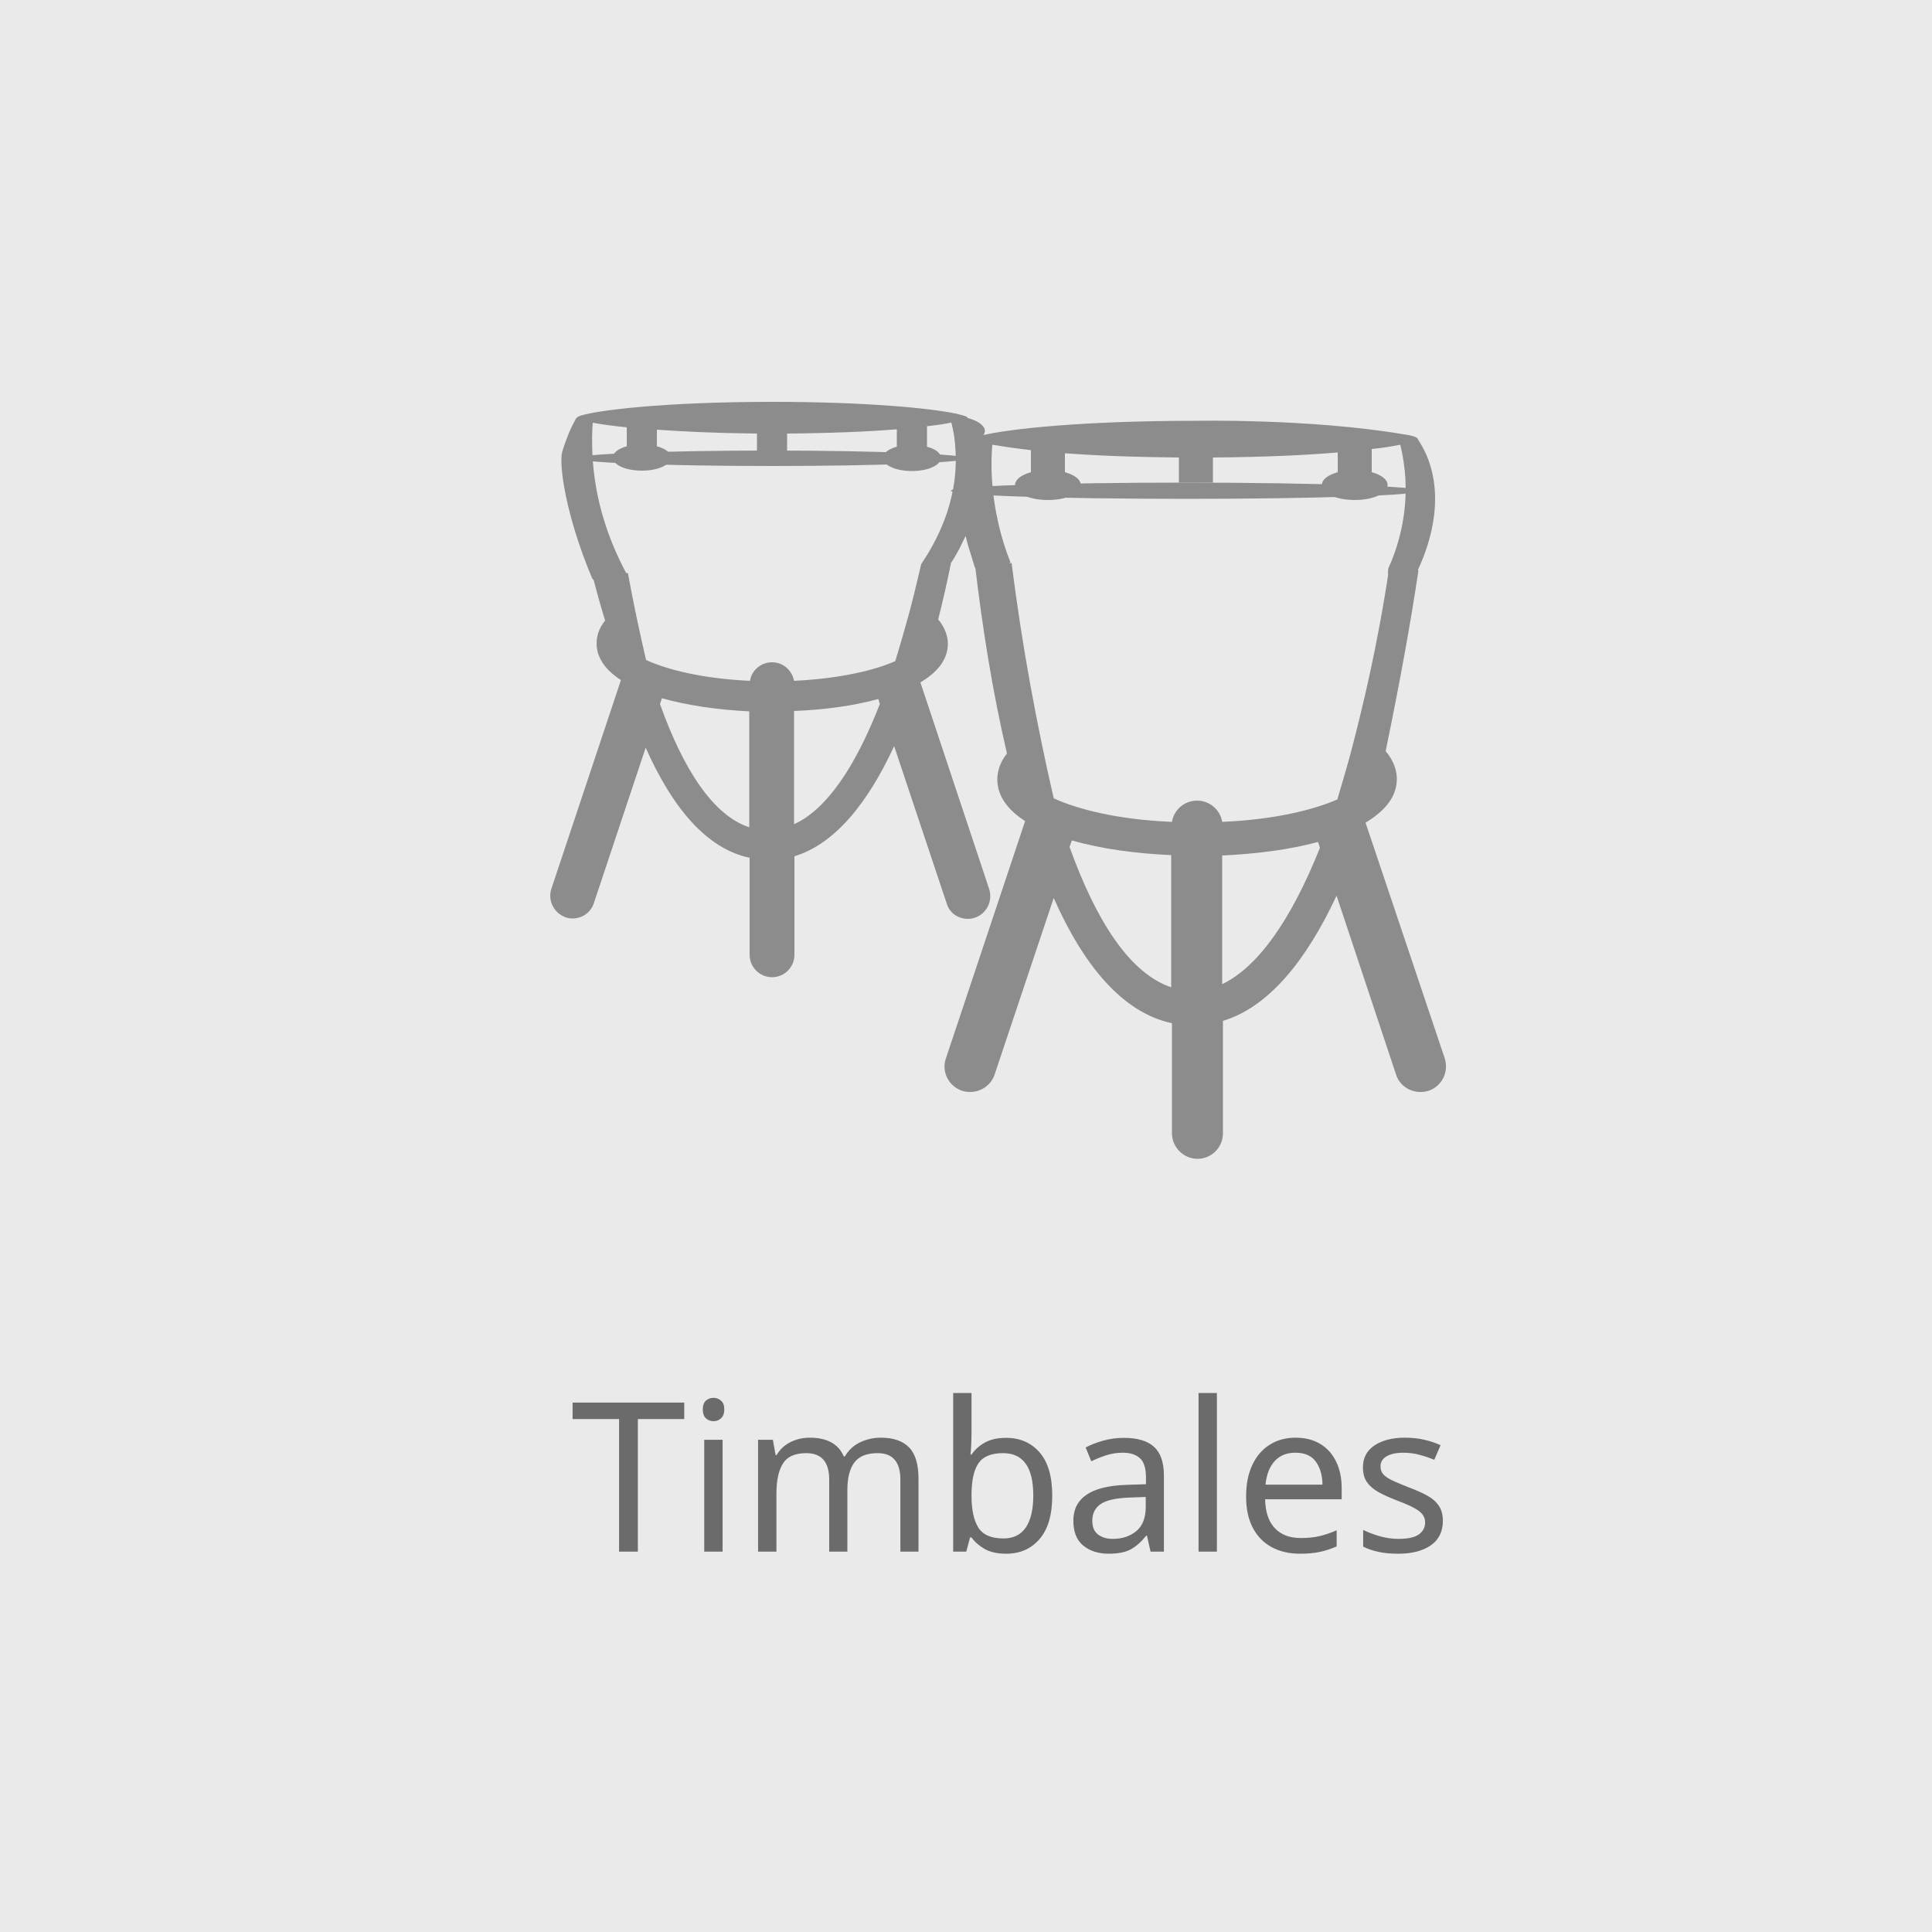
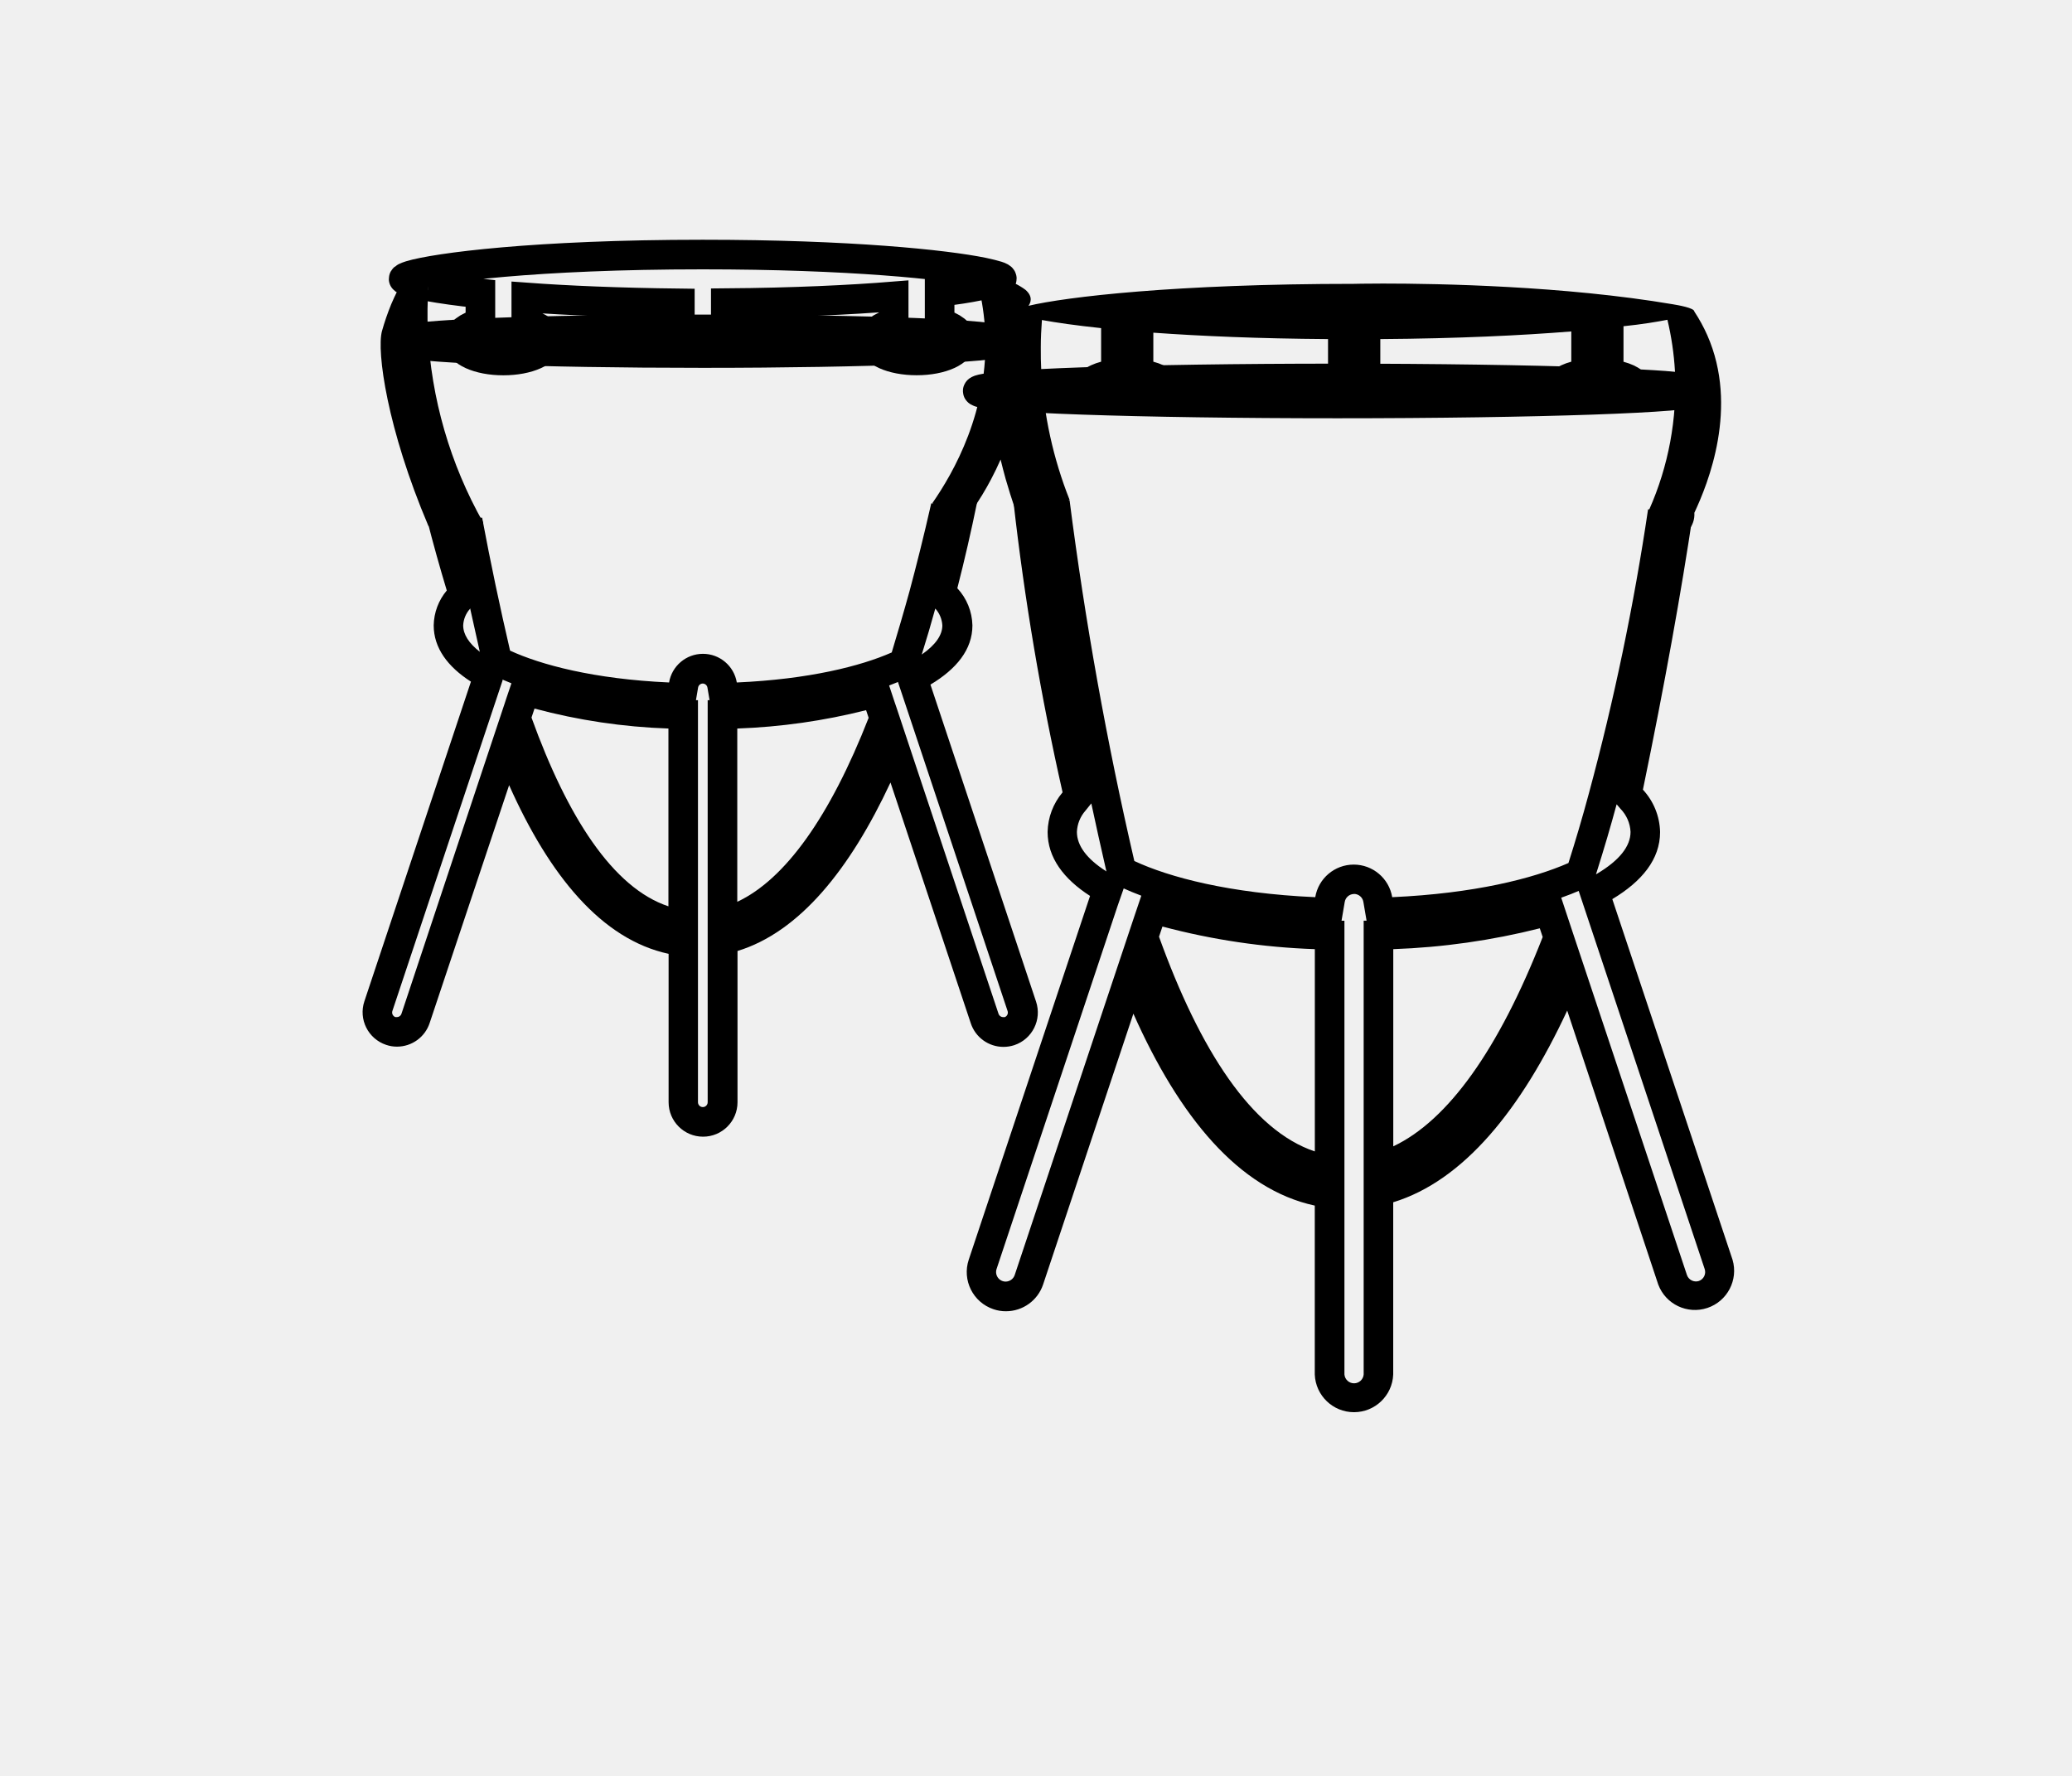
- <svg xmlns="http://www.w3.org/2000/svg" style="enable-background:new 0 0 500 500;" id="Calque_1" version="1.1" viewBox="0 0 500 500" x="0px" y="0px" xml:space="preserve">
-   <style type="text/css">
- 	.st0{fill:#EAEAEA;}
- 	.st1{fill:#8C8C8C;}
- 	.st2{fill:none;}
- 	.st3{fill:#6B6B6B;}
- 	.st4{font-family:'HelveticaNeue-CondensedBold';}
- 	.st5{font-size:54px;}
- 	.st6{fill:#FFFFFF;}
- 	.st7{fill:#EAEAEA;stroke:#8C8C8C;stroke-width:7;stroke-miterlimit:10;}
- 	.st8{fill:#070707;}
- 	.st9{fill:none;stroke:#8C8C8C;stroke-width:7;stroke-miterlimit:10;}
- 	.st10{fill:none;stroke:#8C8C8C;stroke-width:10;stroke-miterlimit:10;}
- 	.st11{fill:#8C8C8C;stroke:#8C8C8C;stroke-width:3;stroke-miterlimit:10;}
- 	.st12{fill:none;stroke:#8C8C8C;stroke-width:8;stroke-miterlimit:10;}
- 	.st13{fill:none;stroke:#8E8E8E;stroke-width:6;stroke-miterlimit:10;}
- 	.st14{fill:#8E8E8E;}
- 	.st15{fill:#505050;}
- 	.st16{fill:none;stroke:#8E8E8E;stroke-width:2;stroke-miterlimit:10;}
- 	.st17{fill:#8C8C8C;stroke:#8C8C8C;stroke-width:2;stroke-miterlimit:10;}
- 	.st18{fill:#8C8C8C;stroke:#FFFFFF;stroke-width:2;stroke-miterlimit:10;}
- 	.st19{fill:none;stroke:#FFFFFF;stroke-width:2;stroke-miterlimit:10;}
- 	.st20{fill:none;stroke:#8C8C8C;stroke-miterlimit:10;}
- 	.st21{fill:none;stroke:#8C8C8C;stroke-width:13;stroke-miterlimit:10;}
- 	.st22{fill:#EAEAEA;stroke:#8C8C8C;stroke-width:8;stroke-miterlimit:10;}
- 	.st23{fill:none;stroke:#8C8C8C;stroke-width:4;stroke-miterlimit:10;}
- 	.st24{fill:#8C8C8C;stroke:#8C8C8C;stroke-width:0.75;stroke-miterlimit:10;}
- 	.st25{fill:none;stroke:#8C8C8C;stroke-width:9;stroke-miterlimit:10;}
- 	.st26{fill:#8C8C8C;stroke:#8C8C8C;stroke-width:0.5;stroke-miterlimit:10;}
- 	.st27{stroke:#8C8C8C;stroke-width:8;stroke-miterlimit:10;}
- 	.st28{fill:#8C8C8C;stroke:#8C8C8C;stroke-miterlimit:10;}
- 	.st29{fill:none;stroke:#8C8C8C;stroke-width:11;stroke-miterlimit:10;}
- 	.st30{fill:none;stroke:#8C8C8C;stroke-width:6;stroke-miterlimit:10;}
- 	.st31{stroke:#8C8C8C;stroke-width:6;stroke-miterlimit:10;}
- 	.st32{fill:#8C8C8C;stroke:#8C8C8C;stroke-width:4;stroke-miterlimit:10;}
- 	.st33{fill:#8C8C8C;stroke:#8C8C8C;stroke-width:1.05;stroke-miterlimit:10;}
- 	.st34{fill:#D6D6D6;}
- 	.st35{fill:none;stroke:#EAEAEA;stroke-width:5;stroke-miterlimit:10;}
- 	.st36{fill:#8C8C8C;stroke:#8C8C8C;stroke-width:10;stroke-miterlimit:10;}
- 	.st37{fill:none;stroke:#CECECE;stroke-width:2;stroke-miterlimit:10;}
- 	.st38{fill:none;stroke:#FFFFFF;stroke-width:4;stroke-miterlimit:10;}
- 	.st39{fill-rule:evenodd;clip-rule:evenodd;fill:#8C8C8C;}
- 	.st40{fill:#8C8C8C;stroke:#8C8C8C;stroke-width:8;stroke-miterlimit:10;}
- 	.st41{fill:#8C8C8C;stroke:#8C8C8C;stroke-width:7;stroke-miterlimit:10;}
- 	.st42{fill:#DBDBDB;stroke:#8C8C8C;stroke-width:7;stroke-miterlimit:10;}
- 	.st43{fill:none;stroke:#8C8C8C;stroke-width:5;stroke-miterlimit:10;}
- 	.st44{fill:none;stroke:#8C8C8C;stroke-width:3;stroke-miterlimit:10;}
- 	.st45{clip-path:url(#SVGID_2_);fill:#8C8C8C;}
- 	.st46{clip-path:url(#SVGID_2_);fill:none;stroke:#8C8C8C;stroke-width:8;stroke-miterlimit:10;}
- 	.st47{clip-path:url(#SVGID_2_);fill:#FFFFFF;}
- 	.st48{clip-path:url(#SVGID_2_);fill:#EAEAEA;}
- 	.st49{clip-path:url(#SVGID_2_);fill:none;stroke:#8C8C8C;stroke-miterlimit:10;}
- 	.st50{fill:none;stroke:#FFFFFF;stroke-width:0.75;stroke-miterlimit:10;}
- 	.st51{fill:none;stroke:#8C8C8C;stroke-width:14;stroke-miterlimit:10;}
- 	.st52{fill:none;stroke:#EAEAEA;stroke-width:2;stroke-miterlimit:10;}
- 	.st53{fill:none;stroke:#8C8C8C;stroke-width:2;stroke-miterlimit:10;}
- </style>
-   <rect class="st0" height="500" width="500" />
-   <g>
-     <rect class="st2" height="144" width="500" x="-5" y="363" />
-     <text class="st3 st4 st5" transform="matrix(1 0 0 1 147.6396 401.5557)">Timbales</text>
-   </g>
-   <g>
-     <path class="st1" d="M250.5,237.8c0.6,0,1.2-0.1,1.8-0.3c3-1,4.7-4.3,3.7-7.4l-17.8-53.5c4.4-2.6,7.1-5.9,7.1-10   c0-1.6-0.5-3.9-2.5-6.3c1.2-4.7,2.3-9.6,3.3-14.5c-0.2,0-0.4,0-0.6,0c-2.4,0.1-4.7,0.1-7.1,0.2c-1.3,5.6-2.5,10.6-3.7,14.8   c-1,3.6-2,7-3,10.3c-5.2,2.3-14,4.5-26.2,5.1c-0.5-2.7-2.8-4.8-5.7-4.8c-2.9,0-5.3,2.1-5.7,4.8c-12.7-0.6-21.7-3-26.9-5.4   c-1.7-7.3-3.3-14.8-4.7-22.5c-3.1,0.1-6.2,0.2-9.3,0.2c1.1,4.2,2.2,8.2,3.4,12.1c-1.8,2.2-2.2,4.4-2.2,5.9c0,3.8,2.4,7,6.3,9.5   l-18,54c-1,3,0.6,6.3,3.7,7.4c0.6,0.2,1.2,0.3,1.8,0.3c2.4,0,4.7-1.5,5.5-4l13.4-40.2c6.8,15.3,15.6,26.1,26.9,28.5v25.1   c0,3.2,2.6,5.8,5.8,5.8c3.2,0,5.8-2.6,5.8-5.8v-25.5c10.5-3.2,19-13.8,25.8-28.5l13.6,40.7C245.7,236.3,248,237.8,250.5,237.8z    M193.9,214.1c-9.4-3.1-17.1-15.1-23.1-31.9l0.5-1.5c6.7,1.9,14.6,3,22.6,3.4V214.1z M205.5,213.3v-29.3c7.7-0.3,15.3-1.3,21.8-3.1   l0.4,1.3C221.2,198.9,213.7,209.6,205.5,213.3z" />
-     <path class="st1" d="M162.6,149.3c-4.2-7.6-8.8-18.7-9.3-32.3c-0.1-2.6-0.1-5.2,0.1-7.6c0.6-0.3,0.8-0.7,0.4-1   c-0.6-0.4-2.7-0.6-4.6-0.3c-0.8,1.4-1.5,2.8-2.1,4.3c0,0-0.9,2.2-1.6,4.5c-0.9,3.4,0.9,16.5,7.8,32.9c0.5,0.4,1.9,1.6,4.1,1.6   C160.4,151.6,162.3,149.6,162.6,149.3z" />
-     <path class="st1" d="M246.2,109.3c0.6,2.3,1,4.8,1.1,7.6c0.7,13.4-5.4,23.9-8.9,29.1c0.7,0.5,2.1,1.2,4.1,1.4   c1.1,0.1,2.1-0.1,2.7-0.3c1-1.5,2.1-3.2,3.1-5.1c0.6-1.2,1.1-2.3,1.6-3.3c0.3,1.1,0.5,2.2,0.9,3.3c0.5,1.7,1,3.3,1.5,4.9   c0.8,0.3,2.1,0.6,3.5,0.5c2.8-0.1,4.9-1.3,5.7-1.9c-2.4-6-4.3-13.4-4.8-21.8c-0.1-1.4-0.1-2.7-0.1-4c0,0,0,0,0,0   c0-1.5,0.1-3.1,0.2-4.6c2.4,0.4,5.7,0.9,10,1.4v5.7c-2.5,0.7-4.1,1.9-4.1,3.3c0,2.2,3.7,3.9,8.5,3.9c4.8,0,8.5-1.7,8.5-3.9   c0-1.4-1.6-2.6-4.1-3.3v-4.9c7.9,0.6,17.8,1,29.5,1.1v6.5h8.8v-6.5c13.2-0.1,23.9-0.6,32.3-1.3v5.1c-2.5,0.7-4.1,1.9-4.1,3.3   c0,2.2,3.7,3.9,8.5,3.9s8.5-1.7,8.5-3.9c0-1.4-1.6-2.6-4.1-3.3v-6c3.2-0.3,5.7-0.8,7.4-1.1c0.6,2.5,1.1,5.4,1.3,8.6   c0.6,10.1-2.1,18.3-4.4,23.4c-0.5,2.5,1.4,4.8,3.5,4.9c2.1,0.1,4.2-1.8,4.1-4.4c2.3-4.9,7.5-17.8,2.2-30c-0.6-1.3-1.3-2.6-2.2-4   c0-0.6-2.7-1.1-3.6-1.2c-24.3-4.1-53.8-3.5-53.8-3.5c-30.1,0-48.7,2.2-55,3.7c0.3-0.4,0.9-1.5-0.5-2.7c-1.1-1-2.9-1.6-3.9-1.8   c-5.8-0.1-8.8,0-9,0.2C241.1,108.6,242.8,108.9,246.2,109.3z" />
-     <path class="st1" d="M353.4,212.9c5-3,8.1-6.7,8.1-11.3c0-1.9-0.6-4.5-2.9-7.2c3.7-17.9,6.5-33.4,8.5-46.8   c-2.5-0.2-5.1-0.4-7.6-0.5c-3,20.2-7,36.6-10,48c-1.1,4.1-2.3,8-3.4,11.8c-6,2.6-15.9,5.2-29.8,5.8c-0.5-3.1-3.2-5.5-6.5-5.5   c-3.3,0-6,2.4-6.5,5.5c-14.5-0.6-24.7-3.4-30.6-6.1c-4.4-19.1-8.2-39.4-10.9-60.9c-3.2,0.1-6.4,0.1-9.5,0.2   c1.9,16.4,4.6,33.3,8.3,49.1c-2,2.5-2.5,5-2.5,6.7c0,4.3,2.7,7.9,7.2,10.8l-20.5,61.4c-1.2,3.5,0.7,7.2,4.2,8.4   c0.7,0.2,1.4,0.3,2.1,0.3c2.8,0,5.4-1.8,6.3-4.5l15.3-45.7c7.7,17.4,17.8,29.7,30.6,32.4v28.5c0,3.6,3,6.6,6.6,6.6   c3.7,0,6.6-3,6.6-6.6v-29.1c11.9-3.6,21.6-15.7,29.4-32.4l15.4,46.3c0.9,2.8,3.5,4.5,6.3,4.5c0.7,0,1.4-0.1,2.1-0.3   c3.5-1.2,5.3-4.9,4.2-8.4L353.4,212.9z M303.1,255.5c-10.7-3.6-19.4-17.1-26.3-36.3l0.6-1.7c7.6,2.2,16.6,3.4,25.7,3.8V255.5z    M316.3,254.7v-33.3c8.7-0.4,17.4-1.5,24.8-3.5l0.5,1.5C334.1,238.2,325.5,250.3,316.3,254.7z" />
-     <path class="st1" d="M153.4,109.4c2.1,0.4,5,0.8,8.8,1.2v1v1v2.9c-2.2,0.6-3.6,1.7-3.6,2.9c0,1.9,3.3,3.4,7.5,3.4s7.5-1.5,7.5-3.4   c0-1.3-1.4-2.3-3.6-2.9v-2.3v-1v-1c6.9,0.5,15.6,0.9,25.9,1v1v1v3.8h7.8v-3.8v-1v-1c11.6-0.1,21-0.5,28.4-1.1v1v1v2.5   c-2.2,0.6-3.6,1.7-3.6,2.9c0,1.9,3.3,3.4,7.5,3.4s7.5-1.5,7.5-3.4c0-1.3-1.4-2.3-3.6-2.9v-3.2v-1v-1.1c2.7-0.3,4.9-0.6,6.5-1   c2.6-0.5,4-0.9,4-1.2c0-0.3-1.1-0.6-3.2-1.1c-6.4-1.3-22.4-3-47.3-3c-28.3,0-45.1,2.2-49.4,3.5c-0.7,0.2-1.1,0.4-1.1,0.6   C149.2,108.4,150.6,108.9,153.4,109.4" />
-     <path class="st1" d="M250.2,118.6c0,1.1-22.6,2-50.5,2s-50.5-0.9-50.5-2c0-1.1,22.6-2,50.5-2S250.2,117.6,250.2,118.6" />
-     <path class="st1" d="M367.7,127c0,1.2-27.2,2.1-60.8,2.1s-60.8-0.9-60.8-2.1c0-1.2,27.2-2.1,60.8-2.1S367.7,125.9,367.7,127" />
-   </g>
+ <svg xmlns="http://www.w3.org/2000/svg" id="Calque_1" data-name="Calque 1" viewBox="0 0 350 300">
+   <defs>
+     <style>.cls-1{fill:none;stroke:#000;stroke-miterlimit:10;stroke-width:5px;}</style>
+   </defs>
+   <path d="M79.42,102.8q.8,3.66,1.63,7.31-2.8-2.19-2.81-4.46a4.52,4.52,0,0,1,1.14-2.79l0-.06m78.61,0a4.64,4.64,0,0,1,1.19,2.85c0,1.66-1.17,3.31-3.48,4.92.84-2.67,1.59-5.23,2.29-7.77m-73.12,12c.46.2,1,.41,1.52.63l-.89,2.63-.24.74h0l-4.07,12.22L67.81,171.27a.81.81,0,0,1-.77.55.77.77,0,0,1-.25,0,.83.83,0,0,1-.52-1l18-54,.63-1.89m66.8.34.67,2,17.84,53.55a.82.82,0,0,1-.48,1,1,1,0,0,1-.29,0,.81.81,0,0,1-.77-.56L155.12,130.6l-3.06-9.2h0l-.57-1.71-.44-1.29-.86-2.6c.56-.21,1.06-.41,1.52-.6m-33,.27a.82.82,0,0,1,.79.68l.36,2.13-.32,0V157h0V186.2a.82.82,0,1,1-1.64,0V160h0V118.28h-.34l.36-2.13a.81.81,0,0,1,.79-.68M165,84.86h-.58l-7.12.19c-1.28,5.65-2.54,10.62-3.67,14.84-1,3.63-2,7-3,10.33-5.24,2.31-14,4.53-26.17,5.07a5.8,5.8,0,0,0-11.44,0c-12.71-.57-21.71-3-26.86-5.38-1.69-7.28-3.28-14.77-4.72-22.46q-4.67.14-9.33.24c1.07,4.2,2.2,8.22,3.36,12.06a9.41,9.41,0,0,0-2.21,5.89c0,3.82,2.37,7,6.29,9.51l-18,54a5.82,5.82,0,0,0,3.68,7.36,5.61,5.61,0,0,0,1.83.3,5.81,5.81,0,0,0,5.52-4L86,132.64c6.8,15.26,15.62,26.06,26.94,28.49V186.2a5.82,5.82,0,0,0,11.64,0V160.65c10.48-3.21,19-13.8,25.84-28.46l13.56,40.66a5.81,5.81,0,0,0,5.51,4,5.89,5.89,0,0,0,1.84-.29,5.82,5.82,0,0,0,3.68-7.36l-17.84-53.55c4.38-2.62,7.09-5.91,7.09-10a9.52,9.52,0,0,0-2.55-6.28c1.22-4.74,2.33-9.59,3.34-14.51Zm-52.1,68.24C103.54,150,95.84,138,89.78,121.22l.51-1.52a100.59,100.59,0,0,0,22.62,3.37v30Zm11.64-.76V123.07a103.72,103.72,0,0,0,21.76-3.1l.43,1.29c-6.52,16.67-14.09,27.29-22.19,31.08Z" />
+   <path d="M70.16,46.94a10.86,10.86,0,0,0-1.94.18,38,38,0,0,0-2.14,4.28,41.8,41.8,0,0,0-1.56,4.54c-.92,3.42.88,16.52,7.83,32.87a6.76,6.76,0,0,0,4.09,1.64h.25a7,7,0,0,0,4.93-2.18,72.94,72.94,0,0,1-9.35-32.33,69.7,69.7,0,0,1,.1-7.56c.62-.31.84-.68.42-1a5.64,5.64,0,0,0-2.63-.47Z" />
+   <path d="M171,64.61v.19l0-.11,0-.08m-6.17-17.55c-2.91,0-4.43.1-4.54.28s1.54.55,5,1a41.64,41.64,0,0,1,1.12,7.6c.7,13.44-5.37,23.94-8.92,29.06a8.74,8.74,0,0,0,4.09,1.36l.53,0a9,9,0,0,0,2.2-.29,48.28,48.28,0,0,0,3.1-5.1c.61-1.15,1.14-2.27,1.61-3.34.26,1.07.54,2.16.85,3.27q.74,2.56,1.53,4.89a10.17,10.17,0,0,0,3.29.55h.25a10.6,10.6,0,0,0,5.73-1.91,69.3,69.3,0,0,1-4.78-21.78c-.07-1.37-.09-2.71-.08-4h0c0-1.55.08-3.08.19-4.59,2.42.44,5.73.92,10,1.37V61.1c-2.48.67-4.12,1.89-4.12,3.32,0,2.17,3.75,3.88,8.53,3.88s8.53-1.71,8.53-3.88c0-1.43-1.65-2.65-4.12-3.32V56.2c7.91.57,17.77,1,29.51,1.08V63.8h8.83V57.28c13.15-.09,23.94-.62,32.26-1.29V61.1c-2.47.68-4.11,1.89-4.11,3.32,0,2.18,3.74,3.88,8.52,3.88s8.53-1.7,8.53-3.88c0-1.43-1.64-2.64-4.12-3.31v-6c3.21-.33,5.68-.75,7.42-1.09a49.64,49.64,0,0,1,1.27,8.65,51.37,51.37,0,0,1-4.35,23.42,4.07,4.07,0,0,0,3.54,4.9h.19a4.1,4.1,0,0,0,3.9-4.37c2.32-4.93,7.54-17.84,2.18-30a27.19,27.19,0,0,0-2.19-4c0-.6-2.73-1.07-3.63-1.22-18.32-3.11-39.55-3.5-48.94-3.5-3.09,0-4.9.05-4.9.05-30.1,0-48.71,2.21-55,3.71.29-.41.89-1.49-.52-2.71a11.11,11.11,0,0,0-3.9-1.84c-1.73,0-3.22,0-4.45,0Z" />
+   <path d="M184.34,135.71q1.16,5.43,2.4,10.82l.16.68-.11-.07c-3.24-2.08-4.88-4.31-4.88-6.61a5.78,5.78,0,0,1,1.44-3.58l1-1.24m88.73.16.66.77a6,6,0,0,1,1.69,3.89c0,2.45-1.9,4.82-5.63,7.05l-.21.12.14-.44c1.24-3.92,2.34-7.65,3.35-11.39m-83.29,14.2c.82.37,1.82.8,3,1.24l-1.22,3.61-.58,1.73-.26.78h0l-4.08,12.22L171.4,215.4a1.63,1.63,0,0,1-1.53,1.1,1.62,1.62,0,0,1-1.53-2.13l20.48-61.44,1-2.86m76.84.41,1,3,20.3,60.92a1.6,1.6,0,0,1-1,2,1.61,1.61,0,0,1-2-1l-15.42-46.26-3.57-10.71h0l-.57-1.71-.49-1.48-1.19-3.59c1.18-.42,2.18-.81,3-1.17m-38,.53a1.61,1.61,0,0,1,1.58,1.35l.54,3.17-.49,0V199.4h0v32.78a1.63,1.63,0,0,1-3.25,0V201.44h0v-45.9l-.49,0,.54-3.17a1.61,1.61,0,0,1,1.57-1.35m-48-66.51q-4.77.09-9.53.21a450.45,450.45,0,0,0,8.3,49.13,10.68,10.68,0,0,0-2.53,6.69c0,4.34,2.71,7.94,7.17,10.81l-20.49,61.45a6.62,6.62,0,0,0,4.19,8.37,6.35,6.35,0,0,0,2.09.34,6.62,6.62,0,0,0,6.28-4.52l15.25-45.75c7.73,17.37,17.77,29.65,30.64,32.42v28.53a6.63,6.63,0,0,0,13.25,0V203.1c11.92-3.65,21.62-15.7,29.39-32.38L280.11,217a6.62,6.62,0,0,0,12.55-4.19l-20.31-60.92c5-3,8.07-6.72,8.07-11.34a10.88,10.88,0,0,0-2.9-7.15C281.21,115.52,284,100,286,86.57c-2.53-.19-5.07-.36-7.61-.53a420.72,420.72,0,0,1-10,48c-1.11,4.13-2.26,8-3.45,11.75-6,2.63-15.93,5.15-29.77,5.77a6.59,6.59,0,0,0-13,0c-14.45-.64-24.7-3.37-30.56-6.11A617.84,617.84,0,0,1,180.67,84.5Zm41.38,110c-10.67-3.55-19.42-17.13-26.32-36.27l.58-1.72a115.37,115.37,0,0,0,25.74,3.82v34.17Zm13.25-.86V160.34a118.09,118.09,0,0,0,24.75-3.52l.49,1.47c-7.42,19-16,31-25.24,35.36Z" />
+   <path class="cls-1" d="M72.37,48.38c2.13.39,5,.81,8.78,1.2v5c-2.18.59-3.62,1.65-3.62,2.91,0,1.91,3.29,3.41,7.49,3.41s7.49-1.49,7.49-3.41c0-1.26-1.44-2.32-3.61-2.91V50.25c6.94.51,15.62.88,25.94,1v5.73h7.76V51.21c11.57-.09,21.05-.55,28.36-1.14v4.49c-2.17.59-3.61,1.66-3.61,2.92,0,1.91,3.29,3.41,7.49,3.41s7.49-1.5,7.49-3.41c0-1.26-1.44-2.33-3.61-2.92V49.3c2.69-.32,4.85-.65,6.51-1,2.62-.49,4-.93,4-1.23S168.15,46.47,166,46c-6.41-1.3-22.41-3-47.32-3-28.29,0-45,2.22-49.36,3.53-.72.23-1.14.43-1.14.59s1.43.75,4.15,1.26" />
+   <path class="cls-1" d="M169.23,57.64c0,1.08-22.62,2-50.51,2s-50.5-.87-50.5-2,22.61-2,50.5-2,50.51.87,50.51,2" />
+   <path class="cls-1" d="M286.67,66.05c0,1.17-27.2,2.11-60.76,2.11s-60.76-.94-60.76-2.11,27.2-2.12,60.76-2.12,60.76.95,60.76,2.12" />
</svg>
